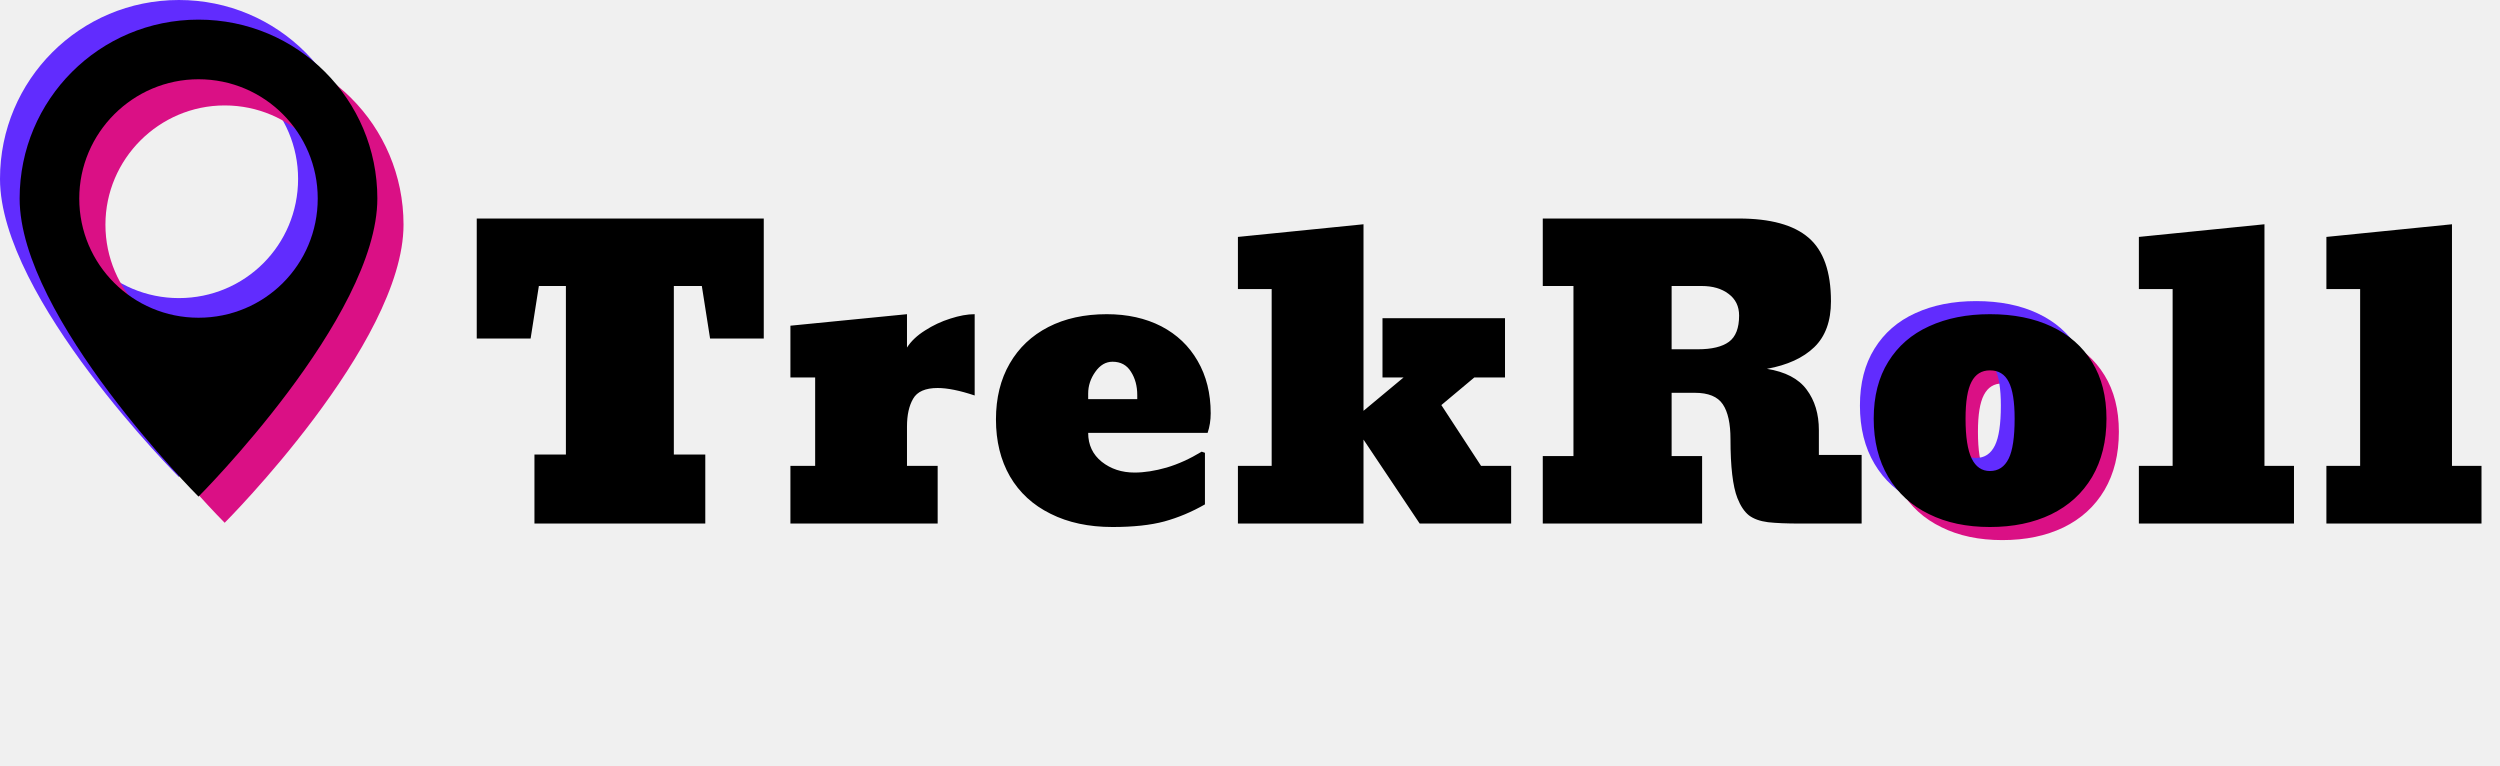
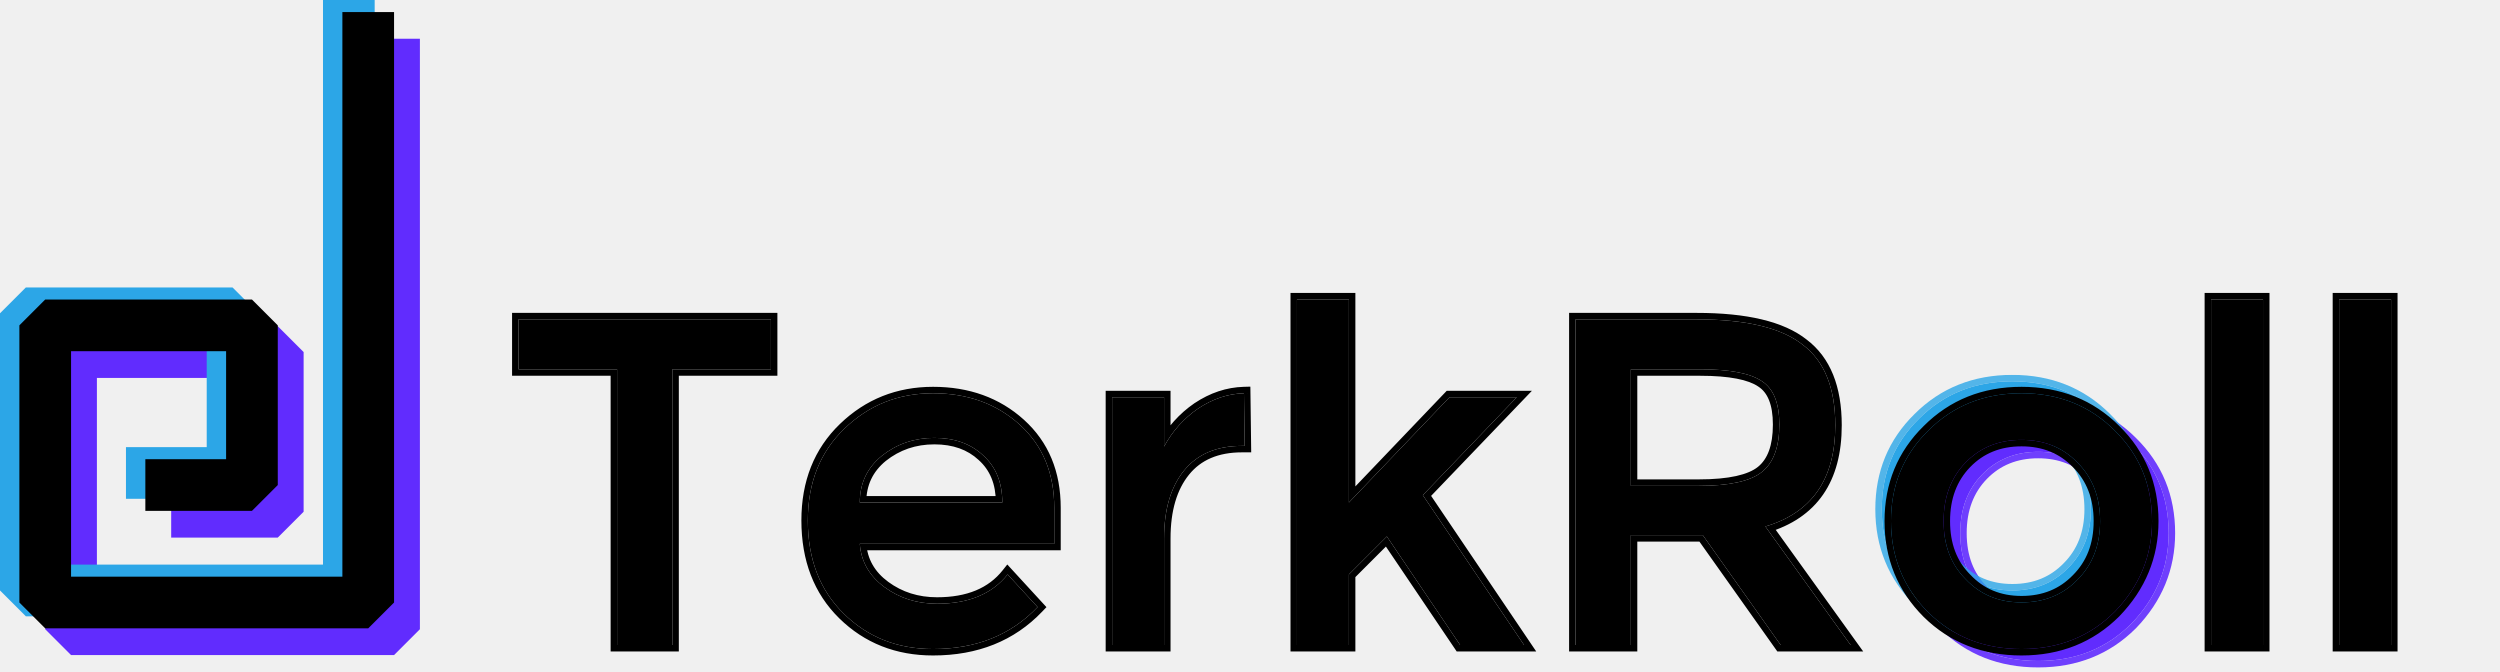
- <svg xmlns="http://www.w3.org/2000/svg" width="382" height="117" viewBox="0 0 382 117" fill="none">
-   <path d="M27.33 0C12.207 0 0 12.207 0 27.33C0 45.549 27.33 72.879 27.33 72.879C27.33 72.879 54.659 45.549 54.659 27.33C54.659 12.207 42.452 0 27.33 0ZM27.33 9.11C37.441 9.11 45.549 17.309 45.549 27.33C45.549 37.441 37.441 45.549 27.33 45.549C17.309 45.549 9.11 37.441 9.11 27.33C9.11 17.309 17.309 9.11 27.33 9.11Z" fill="#612CFE" />
-   <path d="M34.33 7C19.207 7 7 19.207 7 34.33C7 52.549 34.33 79.879 34.33 79.879C34.33 79.879 61.659 52.549 61.659 34.33C61.659 19.207 49.452 7 34.33 7ZM34.33 16.11C44.441 16.11 52.549 24.309 52.549 34.33C52.549 44.441 44.441 52.549 34.33 52.549C24.309 52.549 16.11 44.441 16.11 34.33C16.11 24.309 24.309 16.11 34.33 16.11Z" fill="#DA1085" />
-   <path d="M30.33 3C15.207 3 3 15.207 3 30.33C3 48.549 30.33 75.879 30.33 75.879C30.33 75.879 57.659 48.549 57.659 30.33C57.659 15.207 45.452 3 30.33 3ZM30.33 12.11C40.441 12.11 48.549 20.309 48.549 30.33C48.549 40.441 40.441 48.549 30.33 48.549C20.309 48.549 12.11 40.441 12.11 30.33C12.11 20.309 20.309 12.11 30.33 12.11Z" fill="black" />
-   <path d="M305.951 82.527C302.396 82.527 299.301 81.873 296.664 80.564C293.988 79.275 291.908 77.381 290.424 74.881C288.939 72.381 288.197 69.412 288.197 65.975C288.197 62.557 288.939 59.656 290.424 57.273C291.908 54.871 293.988 53.065 296.664 51.853C299.34 50.623 302.436 50.008 305.951 50.008C309.564 50.008 312.699 50.633 315.355 51.883C318.031 53.133 320.102 54.949 321.566 57.332C323.031 59.695 323.764 62.576 323.764 65.975C323.764 69.412 323.031 72.381 321.566 74.881C320.082 77.381 317.992 79.285 315.297 80.594C312.621 81.883 309.506 82.527 305.951 82.527ZM305.951 73.973C307.24 73.973 308.197 73.338 308.822 72.068C309.428 70.838 309.73 68.807 309.73 65.975C309.73 63.377 309.428 61.502 308.822 60.35C308.236 59.178 307.279 58.592 305.951 58.592C304.682 58.592 303.744 59.178 303.139 60.35C302.533 61.502 302.23 63.377 302.23 65.975C302.23 68.748 302.543 70.779 303.168 72.068C303.793 73.338 304.721 73.973 305.951 73.973Z" fill="#DA1085" />
-   <path d="M301.951 78.527C298.396 78.527 295.301 77.873 292.664 76.564C289.988 75.275 287.908 73.381 286.424 70.881C284.939 68.381 284.197 65.412 284.197 61.975C284.197 58.557 284.939 55.656 286.424 53.273C287.908 50.871 289.988 49.065 292.664 47.853C295.34 46.623 298.436 46.008 301.951 46.008C305.564 46.008 308.699 46.633 311.355 47.883C314.031 49.133 316.102 50.949 317.566 53.332C319.031 55.695 319.764 58.576 319.764 61.975C319.764 65.412 319.031 68.381 317.566 70.881C316.082 73.381 313.992 75.285 311.297 76.594C308.621 77.883 305.506 78.527 301.951 78.527ZM301.951 69.973C303.24 69.973 304.197 69.338 304.822 68.068C305.428 66.838 305.73 64.807 305.73 61.975C305.73 59.377 305.428 57.502 304.822 56.35C304.236 55.178 303.279 54.592 301.951 54.592C300.682 54.592 299.744 55.178 299.139 56.35C298.533 57.502 298.23 59.377 298.23 61.975C298.23 64.748 298.543 66.779 299.168 68.068C299.793 69.338 300.721 69.973 301.951 69.973Z" fill="#612CFE" />
-   <path d="M107.768 69.453V80H81.664V69.453H86.469V43.701H82.338L81.078 51.728H72.846V33.389H116.703V51.728H108.5L107.24 43.701H102.963V69.453H107.768ZM143.275 80H120.775V71.182H124.555V57.676H120.775V49.766L138.588 48.008V53.105C139.213 52.129 140.131 51.26 141.342 50.498C142.553 49.717 143.842 49.111 145.209 48.682C146.596 48.232 147.836 48.008 148.93 48.008V60.43C146.645 59.668 144.76 59.287 143.275 59.287C141.4 59.287 140.15 59.834 139.525 60.928C138.9 62.002 138.588 63.418 138.588 65.176V71.182H143.275V80ZM169.994 80.527C166.361 80.527 163.207 79.853 160.531 78.506C157.836 77.178 155.766 75.273 154.32 72.793C152.895 70.312 152.182 67.412 152.182 64.092C152.182 60.81 152.885 57.959 154.291 55.537C155.678 53.135 157.641 51.279 160.18 49.971C162.719 48.662 165.697 48.008 169.115 48.008C172.26 48.008 175.033 48.623 177.436 49.853C179.838 51.103 181.693 52.871 183.002 55.156C184.33 57.441 184.994 60.107 184.994 63.154C184.994 64.209 184.838 65.205 184.525 66.143H166.273C166.273 67.978 166.967 69.453 168.354 70.566C169.74 71.66 171.41 72.207 173.363 72.207C174.848 72.207 176.479 71.953 178.256 71.445C180.033 70.918 181.82 70.107 183.617 69.014L184.115 69.189V77.07C182.104 78.223 180.033 79.092 177.904 79.678C175.795 80.244 173.158 80.527 169.994 80.527ZM166.273 60.137V60.986H173.773V60.371C173.773 58.984 173.451 57.793 172.807 56.797C172.182 55.781 171.244 55.273 169.994 55.273C168.959 55.273 168.08 55.791 167.357 56.826C166.635 57.842 166.273 58.945 166.273 60.137ZM225.277 57.676L220.238 61.895L226.303 71.182H230.902V80H216.928L208.344 67.168V80H189.154V71.182H194.311V44.17H189.154V36.201L208.344 34.268V62.773L214.467 57.676H211.244V48.623H229.965V57.676H225.277ZM260.082 80H235.736V69.688H240.424V43.701H235.736V33.389H265.678C270.521 33.389 274.076 34.365 276.342 36.318C278.627 38.272 279.77 41.514 279.77 46.045C279.77 49.072 278.92 51.406 277.221 53.047C275.521 54.688 273.109 55.791 269.984 56.357C272.797 56.807 274.818 57.861 276.049 59.522C277.299 61.182 277.924 63.252 277.924 65.732V69.512H284.457V80H275.023C273.012 80 271.391 79.932 270.16 79.795C268.93 79.639 267.953 79.287 267.23 78.74C266.527 78.174 265.941 77.295 265.473 76.103C264.77 74.307 264.418 71.309 264.418 67.109C264.418 64.707 264.027 62.93 263.246 61.777C262.465 60.605 261.039 60.02 258.969 60.02H255.424V69.688H260.082V80ZM255.424 43.701V53.369H259.438C261.566 53.369 263.148 52.988 264.184 52.227C265.219 51.465 265.736 50.127 265.736 48.213C265.736 46.807 265.199 45.703 264.125 44.902C263.07 44.102 261.703 43.701 260.023 43.701H255.424ZM304.057 80.527C300.502 80.527 297.406 79.873 294.77 78.564C292.094 77.275 290.014 75.381 288.529 72.881C287.045 70.381 286.303 67.412 286.303 63.975C286.303 60.557 287.045 57.656 288.529 55.273C290.014 52.871 292.094 51.065 294.77 49.853C297.445 48.623 300.541 48.008 304.057 48.008C307.67 48.008 310.805 48.633 313.461 49.883C316.137 51.133 318.207 52.949 319.672 55.332C321.137 57.695 321.869 60.576 321.869 63.975C321.869 67.412 321.137 70.381 319.672 72.881C318.188 75.381 316.098 77.285 313.402 78.594C310.727 79.883 307.611 80.527 304.057 80.527ZM304.057 71.973C305.346 71.973 306.303 71.338 306.928 70.068C307.533 68.838 307.836 66.807 307.836 63.975C307.836 61.377 307.533 59.502 306.928 58.35C306.342 57.178 305.385 56.592 304.057 56.592C302.787 56.592 301.85 57.178 301.244 58.35C300.639 59.502 300.336 61.377 300.336 63.975C300.336 66.748 300.648 68.779 301.273 70.068C301.898 71.338 302.826 71.973 304.057 71.973ZM350.521 71.182V80H326.82V71.182H331.977V44.17H326.82V36.201L346.01 34.268V71.182H350.521ZM379.174 71.182V80H355.473V71.182H360.629V44.17H355.473V36.201L374.662 34.268V71.182H379.174Z" fill="black" />
+ <svg xmlns="http://www.w3.org/2000/svg" width="387" height="104" fill="none" viewBox="0 0 387 104">
+   <path stroke="#612CFE" stroke-linejoin="bevel" stroke-width="8" d="M61 6v91.404H11V54.5h32v24.716H26.5" />
+   <path stroke="#2CA6E7" stroke-linejoin="bevel" stroke-width="8" d="M54 0v91.404H4V48.5h32v24.716H19.5" />
+   <path stroke="#000" stroke-linejoin="bevel" stroke-width="8" d="M57 1.865V93.27H7V50.365h32v24.717H22.5" />
+   <mask id="a" width="43" height="42" x="294" y="61.697" fill="#000" maskUnits="userSpaceOnUse">
+     <path fill="#fff" d="M294 61.697h43v42h-43z" />
+     <path d="M315.505 95.099c3.505 0 6.392-1.168 8.66-3.505 2.337-2.337 3.505-5.361 3.505-9.072 0-3.712-1.168-6.736-3.505-9.073-2.268-2.336-5.155-3.505-8.66-3.505s-6.392 1.169-8.66 3.505c-2.268 2.337-3.402 5.361-3.402 9.073 0 3.711 1.134 6.7 3.402 8.969 2.268 2.405 5.155 3.608 8.66 3.608Zm0 7.217c-5.773 0-10.584-1.891-14.433-5.67-3.849-3.85-5.773-8.557-5.773-14.124s1.924-10.24 5.773-14.02c3.849-3.85 8.66-5.774 14.433-5.774s10.584 1.924 14.433 5.773c3.849 3.78 5.773 8.454 5.773 14.02 0 5.361-1.924 10.035-5.773 14.021-3.849 3.849-8.66 5.774-14.433 5.774Z" />
+   </mask>
+   <path fill="#612CFE" d="M315.505 95.099c3.505 0 6.392-1.168 8.66-3.505 2.337-2.337 3.505-5.361 3.505-9.072 0-3.712-1.168-6.736-3.505-9.073-2.268-2.336-5.155-3.505-8.66-3.505s-6.392 1.169-8.66 3.505c-2.268 2.337-3.402 5.361-3.402 9.073 0 3.711 1.134 6.7 3.402 8.969 2.268 2.405 5.155 3.608 8.66 3.608Zm0 7.217c-5.773 0-10.584-1.891-14.433-5.67-3.849-3.85-5.773-8.557-5.773-14.124s1.924-10.24 5.773-14.02c3.849-3.85 8.66-5.774 14.433-5.774s10.584 1.924 14.433 5.773c3.849 3.78 5.773 8.454 5.773 14.02 0 5.361-1.924 10.035-5.773 14.021-3.849 3.849-8.66 5.774-14.433 5.774Z" />
+   <path fill="#612CFE" fill-opacity=".9" d="m324.165 91.594-.707-.707-.005.005-.006.005.718.697Zm0-18.144-.718.696.006.005.005.006.707-.707Zm-17.32 0-.717-.697.717.697Zm0 18.04.728-.685-.01-.01-.011-.011-.707.707Zm-5.773 5.155-.707.708.006.006.701-.714Zm0-28.144.701.714.006-.007-.707-.707Zm28.866 0-.707.707.006.007.701-.714Zm0 28.041.707.707.006-.006.007-.006-.72-.695Zm-14.433-.443c3.753 0 6.906-1.262 9.378-3.809l-1.436-1.393c-2.064 2.127-4.684 3.202-7.942 3.202v2Zm9.367-3.798c2.548-2.548 3.798-5.838 3.798-9.78h-2c0 3.483-1.087 6.24-3.212 8.366l1.414 1.414Zm3.798-9.78c0-3.94-1.25-7.23-3.798-9.779l-1.414 1.415c2.125 2.125 3.212 4.883 3.212 8.365h2Zm-3.787-9.768c-2.472-2.547-5.625-3.809-9.378-3.809v2c3.258 0 5.878 1.075 7.942 3.202l1.436-1.393Zm-9.378-3.809c-3.752 0-6.905 1.262-9.377 3.81l1.435 1.392c2.064-2.127 4.684-3.202 7.942-3.202v-2Zm-9.377 3.81c-2.475 2.549-3.685 5.836-3.685 9.768h2c0-3.49 1.059-6.252 3.12-8.376l-1.435-1.393Zm-3.685 9.768c0 3.931 1.21 7.19 3.695 9.676l1.414-1.414c-2.05-2.051-3.109-4.771-3.109-8.262h-2Zm3.675 9.655c2.469 2.619 5.625 3.922 9.387 3.922v-2c-3.248 0-5.865-1.102-7.932-3.294l-1.455 1.372Zm9.387 9.139c-5.531 0-10.084-1.801-13.732-5.384l-1.402 1.427c4.05 3.977 9.119 5.957 15.134 5.957v-2Zm-13.726-5.378c-3.656-3.656-5.48-8.108-5.48-13.416h-2c0 5.825 2.025 10.79 6.066 14.83l1.414-1.414Zm-5.48-13.416c0-5.309 1.823-9.722 5.474-13.308l-1.402-1.426c-4.047 3.974-6.072 8.908-6.072 14.734h2Zm5.48-13.314c3.649-3.649 8.2-5.48 13.726-5.48v-2c-6.02 0-11.091 2.017-15.14 6.066l1.414 1.414Zm13.726-5.48c5.526 0 10.077 1.831 13.726 5.48l1.414-1.414c-4.048-4.049-9.119-6.066-15.14-6.066v2Zm13.732 5.486c3.651 3.586 5.474 8 5.474 13.308h2c0-5.826-2.025-10.76-6.072-14.734l-1.402 1.427Zm5.474 13.308c0 5.092-1.817 9.519-5.492 13.326l1.439 1.389c4.022-4.166 6.053-9.086 6.053-14.715h-2Zm-5.48 13.313c-3.649 3.65-8.2 5.481-13.726 5.481v2c6.021 0 11.092-2.018 15.14-6.067l-1.414-1.414Z" mask="url(#a)" />
+   <mask id="b" width="43" height="42" x="290" y="58" fill="#000" maskUnits="userSpaceOnUse">
+     <path fill="#fff" d="M290 58h43v42h-43z" />
+     <path d="M311.505 91.402c3.505 0 6.392-1.168 8.66-3.505 2.337-2.337 3.505-5.36 3.505-9.072 0-3.712-1.168-6.736-3.505-9.072-2.268-2.337-5.155-3.506-8.66-3.506s-6.392 1.169-8.66 3.506c-2.268 2.336-3.402 5.36-3.402 9.072 0 3.711 1.134 6.7 3.402 8.969 2.268 2.405 5.155 3.608 8.66 3.608Zm0 7.217c-5.773 0-10.584-1.89-14.433-5.67-3.849-3.85-5.773-8.557-5.773-14.124s1.924-10.24 5.773-14.02c3.849-3.85 8.66-5.774 14.433-5.774s10.584 1.924 14.433 5.773c3.849 3.78 5.773 8.454 5.773 14.02 0 5.362-1.924 10.035-5.773 14.021-3.849 3.85-8.66 5.774-14.433 5.774Z" />
+   </mask>
+   <path fill="#2CA6E7" d="M311.505 91.402c3.505 0 6.392-1.168 8.66-3.505 2.337-2.337 3.505-5.36 3.505-9.072 0-3.712-1.168-6.736-3.505-9.072-2.268-2.337-5.155-3.506-8.66-3.506s-6.392 1.169-8.66 3.506c-2.268 2.336-3.402 5.36-3.402 9.072 0 3.711 1.134 6.7 3.402 8.969 2.268 2.405 5.155 3.608 8.66 3.608Zm0 7.217c-5.773 0-10.584-1.89-14.433-5.67-3.849-3.85-5.773-8.557-5.773-14.124s1.924-10.24 5.773-14.02c3.849-3.85 8.66-5.774 14.433-5.774s10.584 1.924 14.433 5.773c3.849 3.78 5.773 8.454 5.773 14.02 0 5.362-1.924 10.035-5.773 14.021-3.849 3.85-8.66 5.774-14.433 5.774Z" />
+   <path fill="#2CA6E7" fill-opacity=".8" d="m320.165 87.897-.707-.707-.005.005-.006.005.718.697Zm0-18.144-.718.696.006.005.005.006.707-.707Zm-17.32 0-.717-.697.717.697Zm0 18.04.728-.685-.01-.01-.011-.011-.707.707Zm-5.773 5.155-.707.708.006.006.701-.714Zm0-28.144.701.714.006-.007-.707-.707Zm28.866 0-.707.707.006.007.701-.714Zm0 28.041.707.707.006-.006.007-.006-.72-.695Zm-14.433-.443c3.753 0 6.906-1.262 9.378-3.809l-1.436-1.393c-2.064 2.127-4.684 3.202-7.942 3.202v2Zm9.367-3.798c2.548-2.548 3.798-5.838 3.798-9.78h-2c0 3.483-1.087 6.24-3.212 8.366l1.414 1.414Zm3.798-9.78c0-3.94-1.25-7.23-3.798-9.778l-1.414 1.414c2.125 2.125 3.212 4.883 3.212 8.365h2Zm-3.787-9.768c-2.472-2.547-5.625-3.809-9.378-3.809v2c3.258 0 5.878 1.075 7.942 3.202l1.436-1.393Zm-9.378-3.809c-3.752 0-6.905 1.262-9.377 3.81l1.435 1.392c2.064-2.127 4.684-3.202 7.942-3.202v-2Zm-9.377 3.81c-2.475 2.549-3.685 5.836-3.685 9.768h2c0-3.49 1.059-6.252 3.12-8.376l-1.435-1.393Zm-3.685 9.768c0 3.931 1.21 7.19 3.695 9.676l1.414-1.414c-2.05-2.051-3.109-4.771-3.109-8.262h-2Zm3.675 9.655c2.469 2.619 5.625 3.922 9.387 3.922v-2c-3.248 0-5.865-1.102-7.932-3.294l-1.455 1.372Zm9.387 9.139c-5.531 0-10.084-1.801-13.732-5.384l-1.402 1.427c4.05 3.977 9.119 5.957 15.134 5.957v-2Zm-13.726-5.378c-3.656-3.656-5.48-8.108-5.48-13.416h-2c0 5.825 2.025 10.79 6.066 14.83l1.414-1.414Zm-5.48-13.416c0-5.309 1.823-9.722 5.474-13.307l-1.402-1.427c-4.047 3.974-6.072 8.908-6.072 14.734h2Zm5.48-13.314c3.649-3.649 8.2-5.48 13.726-5.48v-2c-6.02 0-11.091 2.017-15.14 6.066l1.414 1.414Zm13.726-5.48c5.526 0 10.077 1.831 13.726 5.48l1.414-1.414c-4.048-4.049-9.119-6.066-15.14-6.066v2Zm13.732 5.487c3.651 3.585 5.474 7.998 5.474 13.307h2c0-5.826-2.025-10.76-6.072-14.734l-1.402 1.427Zm5.474 13.307c0 5.092-1.817 9.519-5.492 13.326l1.439 1.389c4.022-4.166 6.053-9.086 6.053-14.715h-2Zm-5.48 13.313c-3.649 3.65-8.2 5.48-13.726 5.48v2c6.021 0 11.092-2.017 15.14-6.066l-1.414-1.414Z" mask="url(#b)" />
+   <mask id="c" width="293" height="57" x="79" y="44.849" fill="#000" maskUnits="userSpaceOnUse">
+     <path fill="#fff" d="M79 44.849h293v57H79z" />
+     <path d="M104.082 57.168v42.68h-8.556v-42.68H80.268v-7.732h39.072v7.732h-15.258Zm59.117 27.01h-30.103c.206 2.75 1.477 4.983 3.814 6.701 2.337 1.719 5.052 2.578 8.144 2.578 4.88 0 8.523-1.512 10.928-4.536l4.639 5.051c-4.123 4.33-9.518 6.495-16.185 6.495-5.498 0-10.103-1.821-13.815-5.464-3.711-3.642-5.567-8.454-5.567-14.433 0-5.842 1.89-10.584 5.671-14.227 3.78-3.642 8.35-5.464 13.711-5.464 5.361 0 9.828 1.616 13.402 4.846s5.361 7.526 5.361 12.886v5.567Zm-8.041-6.391c0-3.093-.997-5.533-2.99-7.32-1.925-1.787-4.433-2.68-7.526-2.68s-5.808.927-8.144 2.783c-2.268 1.856-3.402 4.261-3.402 7.217h22.062Zm25.041 5.567v16.495h-8.041V61.498h8.041v7.629c1.306-2.406 3.058-4.364 5.258-5.876 2.268-1.512 4.639-2.303 7.113-2.372l.103 8.145h-.412c-3.918 0-6.908 1.271-8.969 3.814-2.062 2.543-3.093 6.048-3.093 10.516Zm28.613 16.495h-8.041V46.343h8.041v31.444l15.567-16.289h10.412l-14.536 15.155 15.67 23.195h-9.896l-11.341-16.804-5.876 5.877v10.927Zm64.466-18.351 13.196 18.35H275.65l-12.062-17.01h-11.134v17.01h-8.557V49.437h18.763c7.629 0 13.093 1.306 16.392 3.918 3.367 2.543 5.051 6.7 5.051 12.474 0 8.316-3.608 13.54-10.825 15.67Zm-10.309-6.289c4.742 0 8.007-.721 9.794-2.165 1.787-1.443 2.68-3.883 2.68-7.32 0-3.298-.893-5.532-2.68-6.7-1.787-1.237-4.983-1.856-9.588-1.856h-10.721V75.21h10.515Zm49.962 18.042c3.505 0 6.392-1.169 8.66-3.506 2.337-2.336 3.505-5.36 3.505-9.072 0-3.711-1.168-6.735-3.505-9.072-2.268-2.337-5.155-3.505-8.66-3.505s-6.392 1.168-8.66 3.505c-2.268 2.337-3.402 5.36-3.402 9.072 0 3.712 1.134 6.701 3.402 8.97 2.268 2.405 5.155 3.608 8.66 3.608Zm0 7.216c-5.773 0-10.584-1.89-14.433-5.67-3.849-3.849-5.773-8.557-5.773-14.124s1.924-10.24 5.773-14.02c3.849-3.85 8.66-5.774 14.433-5.774s10.584 1.925 14.433 5.774c3.849 3.78 5.773 8.453 5.773 14.02 0 5.361-1.924 10.035-5.773 14.02-3.849 3.85-8.66 5.774-14.433 5.774Zm37.385-.618h-8.041V46.343h8.041v53.505Zm19.824 0h-8.041V46.343h8.041v53.505Z" />
+   </mask>
+   <path fill="#000" d="M104.082 57.168v42.68h-8.556v-42.68H80.268v-7.732h39.072v7.732h-15.258Zm59.117 27.01h-30.103c.206 2.75 1.477 4.983 3.814 6.701 2.337 1.719 5.052 2.578 8.144 2.578 4.88 0 8.523-1.512 10.928-4.536l4.639 5.051c-4.123 4.33-9.518 6.495-16.185 6.495-5.498 0-10.103-1.821-13.815-5.464-3.711-3.642-5.567-8.454-5.567-14.433 0-5.842 1.89-10.584 5.671-14.227 3.78-3.642 8.35-5.464 13.711-5.464 5.361 0 9.828 1.616 13.402 4.846s5.361 7.526 5.361 12.886v5.567Zm-8.041-6.391c0-3.093-.997-5.533-2.99-7.32-1.925-1.787-4.433-2.68-7.526-2.68s-5.808.927-8.144 2.783c-2.268 1.856-3.402 4.261-3.402 7.217h22.062Zm25.041 5.567v16.495h-8.041V61.498h8.041v7.629c1.306-2.406 3.058-4.364 5.258-5.876 2.268-1.512 4.639-2.303 7.113-2.372l.103 8.145h-.412c-3.918 0-6.908 1.271-8.969 3.814-2.062 2.543-3.093 6.048-3.093 10.516Zm28.613 16.495h-8.041V46.343h8.041v31.444l15.567-16.289h10.412l-14.536 15.155 15.67 23.195h-9.896l-11.341-16.804-5.876 5.877v10.927Zm64.466-18.351 13.196 18.35H275.65l-12.062-17.01h-11.134v17.01h-8.557V49.437h18.763c7.629 0 13.093 1.306 16.392 3.918 3.367 2.543 5.051 6.7 5.051 12.474 0 8.316-3.608 13.54-10.825 15.67Zm-10.309-6.289c4.742 0 8.007-.721 9.794-2.165 1.787-1.443 2.68-3.883 2.68-7.32 0-3.298-.893-5.532-2.68-6.7-1.787-1.237-4.983-1.856-9.588-1.856h-10.721V75.21h10.515Zm49.962 18.042c3.505 0 6.392-1.169 8.66-3.506 2.337-2.336 3.505-5.36 3.505-9.072 0-3.711-1.168-6.735-3.505-9.072-2.268-2.337-5.155-3.505-8.66-3.505s-6.392 1.168-8.66 3.505c-2.268 2.337-3.402 5.36-3.402 9.072 0 3.712 1.134 6.701 3.402 8.97 2.268 2.405 5.155 3.608 8.66 3.608Zm0 7.216c-5.773 0-10.584-1.89-14.433-5.67-3.849-3.849-5.773-8.557-5.773-14.124s1.924-10.24 5.773-14.02c3.849-3.85 8.66-5.774 14.433-5.774s10.584 1.925 14.433 5.774c3.849 3.78 5.773 8.453 5.773 14.02 0 5.361-1.924 10.035-5.773 14.02-3.849 3.85-8.66 5.774-14.433 5.774Zm37.385-.618h-8.041V46.343h8.041v53.505Zm19.824 0h-8.041V46.343h8.041v53.505Z" />
+   <path fill="#000" d="M104.082 57.168v-1h-1v1h1Zm0 42.68v1.001h1v-1h-1Zm-8.556 0h-1v1.001h1v-1Zm0-42.68h1v-1h-1v1Zm-15.258 0h-1v1h1v-1Zm0-7.732v-1h-1v1h1Zm39.072 0h1v-1h-1v1Zm0 7.732v1h1v-1h-1Zm-16.258 0v42.68h2v-42.68h-2Zm1 41.68h-8.556v2.001h8.556v-2Zm-7.556 1v-42.68h-2v42.68h2Zm-1-43.68H80.268v2h15.258v-2Zm-14.258 1v-7.732h-2v7.732h2Zm-1-6.732h39.072v-2H80.268v2Zm38.072-1v7.732h2v-7.732h-2Zm1 6.732h-15.258v2h15.258v-2Zm43.859 28.01v1h1v-1h-1Zm-30.103 0v-1h-1.078l.08 1.075.998-.075Zm3.814 6.701-.592.806.592-.806Zm19.072-1.958.737-.677-.791-.861-.728.915.782.623Zm4.639 5.051.725.69.645-.677-.633-.69-.737.677Zm-30 1.031-.7.714.7-.714Zm.104-28.66-.694-.72.694.72Zm24.433 11.444v1h1v-1h-1Zm-2.99-7.32-.681.733.007.006.006.006.668-.745Zm-15.67.103-.622-.783-.006.005-.006.004.634.774Zm-3.402 7.217h-1v1h1v-1Zm30.103 5.391h-30.103v2h30.103v-2Zm-31.101 1.075c.23 3.057 1.662 5.551 4.22 7.432l1.184-1.611c-2.115-1.556-3.226-3.53-3.409-5.97l-1.995.15Zm4.22 7.432c2.52 1.853 5.446 2.772 8.736 2.772v-2c-2.894 0-5.398-.8-7.552-2.383l-1.184 1.611Zm8.736 2.772c5.097 0 9.067-1.59 11.711-4.914l-1.565-1.245c-2.168 2.725-5.483 4.159-10.146 4.159v2Zm10.192-4.86 4.639 5.052 1.473-1.353-4.639-5.052-1.473 1.353Zm4.651 3.686c-3.912 4.108-9.033 6.184-15.461 6.184v2c6.905 0 12.574-2.253 16.91-6.805l-1.449-1.38Zm-15.461 6.184c-5.253 0-9.601-1.73-13.114-5.177l-1.401 1.427c3.91 3.837 8.771 5.75 14.515 5.75v-2Zm-13.114-5.177c-3.491-3.427-5.268-7.965-5.268-13.72h-2c0 6.204 1.935 11.288 5.867 15.147l1.401-1.427Zm-5.268-13.72c0-5.604 1.803-10.075 5.364-13.507l-1.387-1.44c-3.999 3.854-5.977 8.867-5.977 14.947h2Zm5.364-13.507c3.59-3.458 7.91-5.184 13.018-5.184v-2c-5.614 0-10.435 1.918-14.405 5.744l1.387 1.44Zm13.018-5.184c5.143 0 9.363 1.543 12.731 4.588l1.341-1.484c-3.778-3.416-8.494-5.104-14.072-5.104v2Zm12.731 4.588c3.34 3.018 5.032 7.03 5.032 12.144h2c0-5.608-1.882-10.186-5.691-13.628l-1.341 1.484Zm5.032 12.144v5.567h2v-5.567h-2Zm-6.041-.824c0-3.329-1.084-6.058-3.323-8.065l-1.335 1.49c1.748 1.567 2.658 3.717 2.658 6.575h2Zm-3.31-8.053c-2.141-1.988-4.909-2.947-8.206-2.947v2c2.888 0 5.138.828 6.845 2.413l1.361-1.466Zm-8.206-2.947c-3.31 0-6.246.998-8.766 3l1.244 1.566c2.153-1.71 4.646-2.566 7.522-2.566v-2Zm-8.778 3.01c-2.502 2.047-3.768 4.737-3.768 7.99h2c0-2.659 1.001-4.779 3.035-6.443l-1.267-1.548Zm-2.768 8.99h22.062v-2h-22.062v2Zm47.103 21.061v1.001h1v-1h-1Zm-8.041 0h-1v1.001h1v-1Zm0-38.35v-1h-1v1h1Zm8.041 0h1v-1h-1v1Zm0 7.629h-1l1.879.477-.879-.477Zm5.258-5.876-.555-.832-.006.004-.006.003.567.825Zm7.113-2.372 1-.012-.013-1.015-1.015.028.028 1Zm.103 8.145v1h1.013l-.013-1.013-1 .013Zm-9.381 3.814.776.63-.776-.63Zm-4.093 10.516v16.495h2V83.353h-2Zm1 15.495h-8.041v2h8.041v-2Zm-7.041 1V61.498h-2v38.35h2Zm-1-37.351h8.041v-2h-8.041v2Zm7.041-1v7.629h2v-7.629h-2Zm1.879 8.106c1.232-2.27 2.879-4.11 4.945-5.53l-1.133-1.648c-2.333 1.604-4.191 3.683-5.57 6.224l1.758.954Zm4.933-5.521c2.128-1.42 4.319-2.141 6.587-2.204l-.056-2c-2.681.075-5.232.934-7.64 2.54l1.109 1.664Zm5.559-3.19.103 8.143 2-.025-.103-8.144-2 .025Zm1.103 7.13h-.412v2h.412v-2Zm-.412 0c-4.154 0-7.457 1.362-9.746 4.185l1.553 1.26c1.834-2.262 4.511-3.444 8.193-3.444v-2Zm-9.746 4.185c-2.251 2.777-3.316 6.532-3.316 11.146h2c0-4.322.997-7.576 2.869-9.886l-1.553-1.26Zm26.297 27.64v1.001h1v-1h-1Zm-8.041 0h-1v1.001h1v-1Zm0-53.505v-1h-1v1h1Zm8.041 0h1v-1h-1v1Zm0 31.444h-1v2.493l1.723-1.802-.723-.691Zm15.567-16.289v-1h-.427l-.296.31.723.69Zm10.412 0 .722.692 1.623-1.692h-2.345v1Zm-14.536 15.155-.721-.693-.559.583.452.67.828-.56Zm15.67 23.195v1.001h1.883l-1.054-1.56-.829.56Zm-9.896 0-.829.56.297.441h.532v-1Zm-11.341-16.804.829-.559-.678-1.005-.858.857.707.707Zm-5.876 5.877-.707-.707-.293.293v.414h1Zm0 9.927h-8.041v2.001h8.041v-2Zm-7.041 1V46.343h-2v53.505h2Zm-1-52.505h8.041v-2h-8.041v2Zm7.041-1v31.444h2V46.343h-2Zm1.723 32.135 15.567-16.29-1.446-1.38-15.567 16.288 1.446 1.382Zm14.844-15.98h10.412v-2h-10.412v2Zm9.691-1.692L219.534 75.96l1.443 1.385 14.536-15.155-1.443-1.384Zm-14.643 16.406 15.67 23.196 1.657-1.12-15.67-23.195-1.657 1.12Zm16.498 21.636h-9.896v2.001h9.896v-2Zm-9.068.441-11.34-16.804-1.658 1.119 11.341 16.804 1.657-1.119Zm-12.876-16.952-5.876 5.877 1.414 1.414 5.876-5.877-1.414-1.414Zm-6.169 6.584v10.927h2V88.922h-2Zm65.466-7.423-.283-.96-1.351.4.823 1.144.811-.584Zm13.196 18.35v1.001h1.951l-1.139-1.584-.812.584Zm-10.824 0-.816.579.299.422h.517v-1Zm-12.062-17.01.815-.578-.298-.422h-.517v1Zm-11.134 0v-1h-1v1h1Zm0 17.01v1.001h1v-1h-1Zm-8.557 0h-1v1.001h1v-1Zm0-50.412v-1h-1v1h1Zm35.155 3.918-.621.784.009.007.009.007.603-.798Zm-6.289 19.69-.628-.778.628.778Zm0-14.02-.569.822.011.008.011.007.547-.837Zm-20.309-1.856v-1h-1v1h1Zm0 18.041h-1v1h1v-1Zm20.013 6.873 13.195 18.35 1.624-1.167-13.196-18.35-1.623 1.167Zm14.007 16.767H275.65v2h10.824v-2Zm-10.009.421-12.062-17.01-1.631 1.157 12.062 17.01 1.631-1.157Zm-12.877-17.432h-11.134v2h11.134v-2Zm-12.134 1v17.01h2v-17.01h-2Zm1 16.01h-8.557v2.001h8.557v-2Zm-7.557 1V49.437h-2V99.85h2Zm-1-49.412h18.763v-2h-18.763v2Zm18.763 0c7.565 0 12.743 1.305 15.771 3.702l1.241-1.568c-3.57-2.827-9.32-4.134-17.012-4.134v2Zm15.789 3.716c3.033 2.29 4.654 6.092 4.654 11.676h2c0-5.963-1.746-10.477-5.449-13.272l-1.205 1.596Zm4.654 11.676c0 4.017-.871 7.186-2.529 9.586-1.651 2.39-4.147 4.112-7.579 5.125l.567 1.918c3.785-1.117 6.701-3.073 8.658-5.906 1.95-2.824 2.883-6.424 2.883-10.723h-2Zm-20.134 10.381c4.769 0 8.347-.71 10.422-2.387l-1.256-1.556c-1.499 1.21-4.45 1.943-9.166 1.943v2Zm10.422-2.387c2.12-1.712 3.052-4.512 3.052-8.097h-2c0 3.288-.854 5.367-2.308 6.541l1.256 1.556Zm3.052-8.097c0-3.444-.933-6.1-3.133-7.538l-1.094 1.674c1.374.898 2.227 2.71 2.227 5.864h2Zm-3.111-7.523c-2.059-1.426-5.532-2.034-10.157-2.034v2c4.585 0 7.504.63 9.019 1.678l1.138-1.644Zm-10.157-2.034h-10.721v2h10.721v-2Zm-11.721 1V75.21h2V57.17h-2Zm1 19.041h10.515v-2h-10.515v2Zm69.137 13.536-.707-.707-.006.006-.005.005.718.696Zm0-18.144-.718.697.005.005.006.005.707-.707Zm-17.32 0-.717-.696.717.696Zm0 18.041.728-.686-.01-.01-.011-.01-.707.706Zm-5.773 5.155-.707.707.006.006.701-.713Zm0-28.144.701.713.006-.006-.707-.707Zm28.866 0-.707.707.006.006.701-.713Zm0 28.04.707.708.006-.006.006-.007-.719-.694Zm-14.433-.442c3.753 0 6.906-1.262 9.377-3.81l-1.435-1.392c-2.064 2.127-4.684 3.202-7.942 3.202v2Zm9.367-3.799c2.548-2.548 3.798-5.838 3.798-9.779h-2c0 3.482-1.087 6.24-3.212 8.365l1.414 1.415Zm3.798-9.779c0-3.94-1.25-7.23-3.798-9.779l-1.414 1.414c2.125 2.126 3.212 4.883 3.212 8.365h2Zm-3.788-9.768c-2.471-2.547-5.624-3.81-9.377-3.81v2c3.258 0 5.878 1.076 7.942 3.203l1.435-1.393Zm-9.377-3.81c-3.753 0-6.906 1.263-9.377 3.81l1.435 1.393c2.064-2.127 4.684-3.202 7.942-3.202v-2Zm-9.377 3.81c-2.475 2.55-3.685 5.836-3.685 9.768h2c0-3.49 1.058-6.252 3.12-8.375l-1.435-1.393Zm-3.685 9.768c0 3.932 1.21 7.191 3.695 9.676l1.414-1.414c-2.051-2.05-3.109-4.77-3.109-8.262h-2Zm3.675 9.655c2.469 2.62 5.625 3.923 9.387 3.923v-2c-3.248 0-5.866-1.103-7.932-3.295l-1.455 1.372Zm9.387 9.14c-5.531 0-10.085-1.802-13.732-5.385l-1.402 1.427c4.05 3.978 9.119 5.957 15.134 5.957v-2Zm-13.726-5.378c-3.656-3.657-5.48-8.108-5.48-13.417h-2c0 5.826 2.025 10.79 6.066 14.831l1.414-1.414Zm-5.48-13.417c0-5.308 1.823-9.722 5.474-13.307l-1.402-1.427c-4.047 3.975-6.072 8.909-6.072 14.734h2Zm5.48-13.313c3.649-3.65 8.2-5.48 13.726-5.48v-2c-6.021 0-11.092 2.017-15.14 6.065l1.414 1.415Zm13.726-5.48c5.526 0 10.077 1.83 13.726 5.48l1.414-1.415c-4.049-4.048-9.12-6.066-15.14-6.066v2Zm13.732 5.486c3.651 3.585 5.474 7.999 5.474 13.307h2c0-5.826-2.025-10.76-6.072-14.734l-1.402 1.427Zm5.474 13.307c0 5.092-1.817 9.52-5.492 13.326l1.438 1.39c4.022-4.166 6.054-9.086 6.054-14.716h-2Zm-5.48 13.314c-3.649 3.649-8.2 5.48-13.726 5.48v2c6.02 0 11.091-2.017 15.14-6.066l-1.414-1.414Zm23.659 5.862v1h1v-1h-1Zm-8.041 0h-1v1h1v-1Zm0-53.506v-1h-1v1h1Zm8.041 0h1v-1h-1v1Zm0 52.505h-8.041v2.001h8.041v-2Zm-7.041 1V46.343h-2v53.505h2Zm-1-52.505h8.041v-2h-8.041v2Zm7.041-1v53.505h2V46.343h-2Zm20.824 53.505v1.001h1v-1h-1Zm-8.041 0h-1v1.001h1v-1Zm0-53.505v-1h-1v1h1Zm8.041 0h1v-1h-1v1Zm0 52.505h-8.041v2.001h8.041v-2Zm-7.041 1V46.343h-2v53.505h2Zm-1-52.505h8.041v-2h-8.041v2Zm7.041-1v53.505h2V46.343h-2Z" mask="url(#c)" />
</svg>
